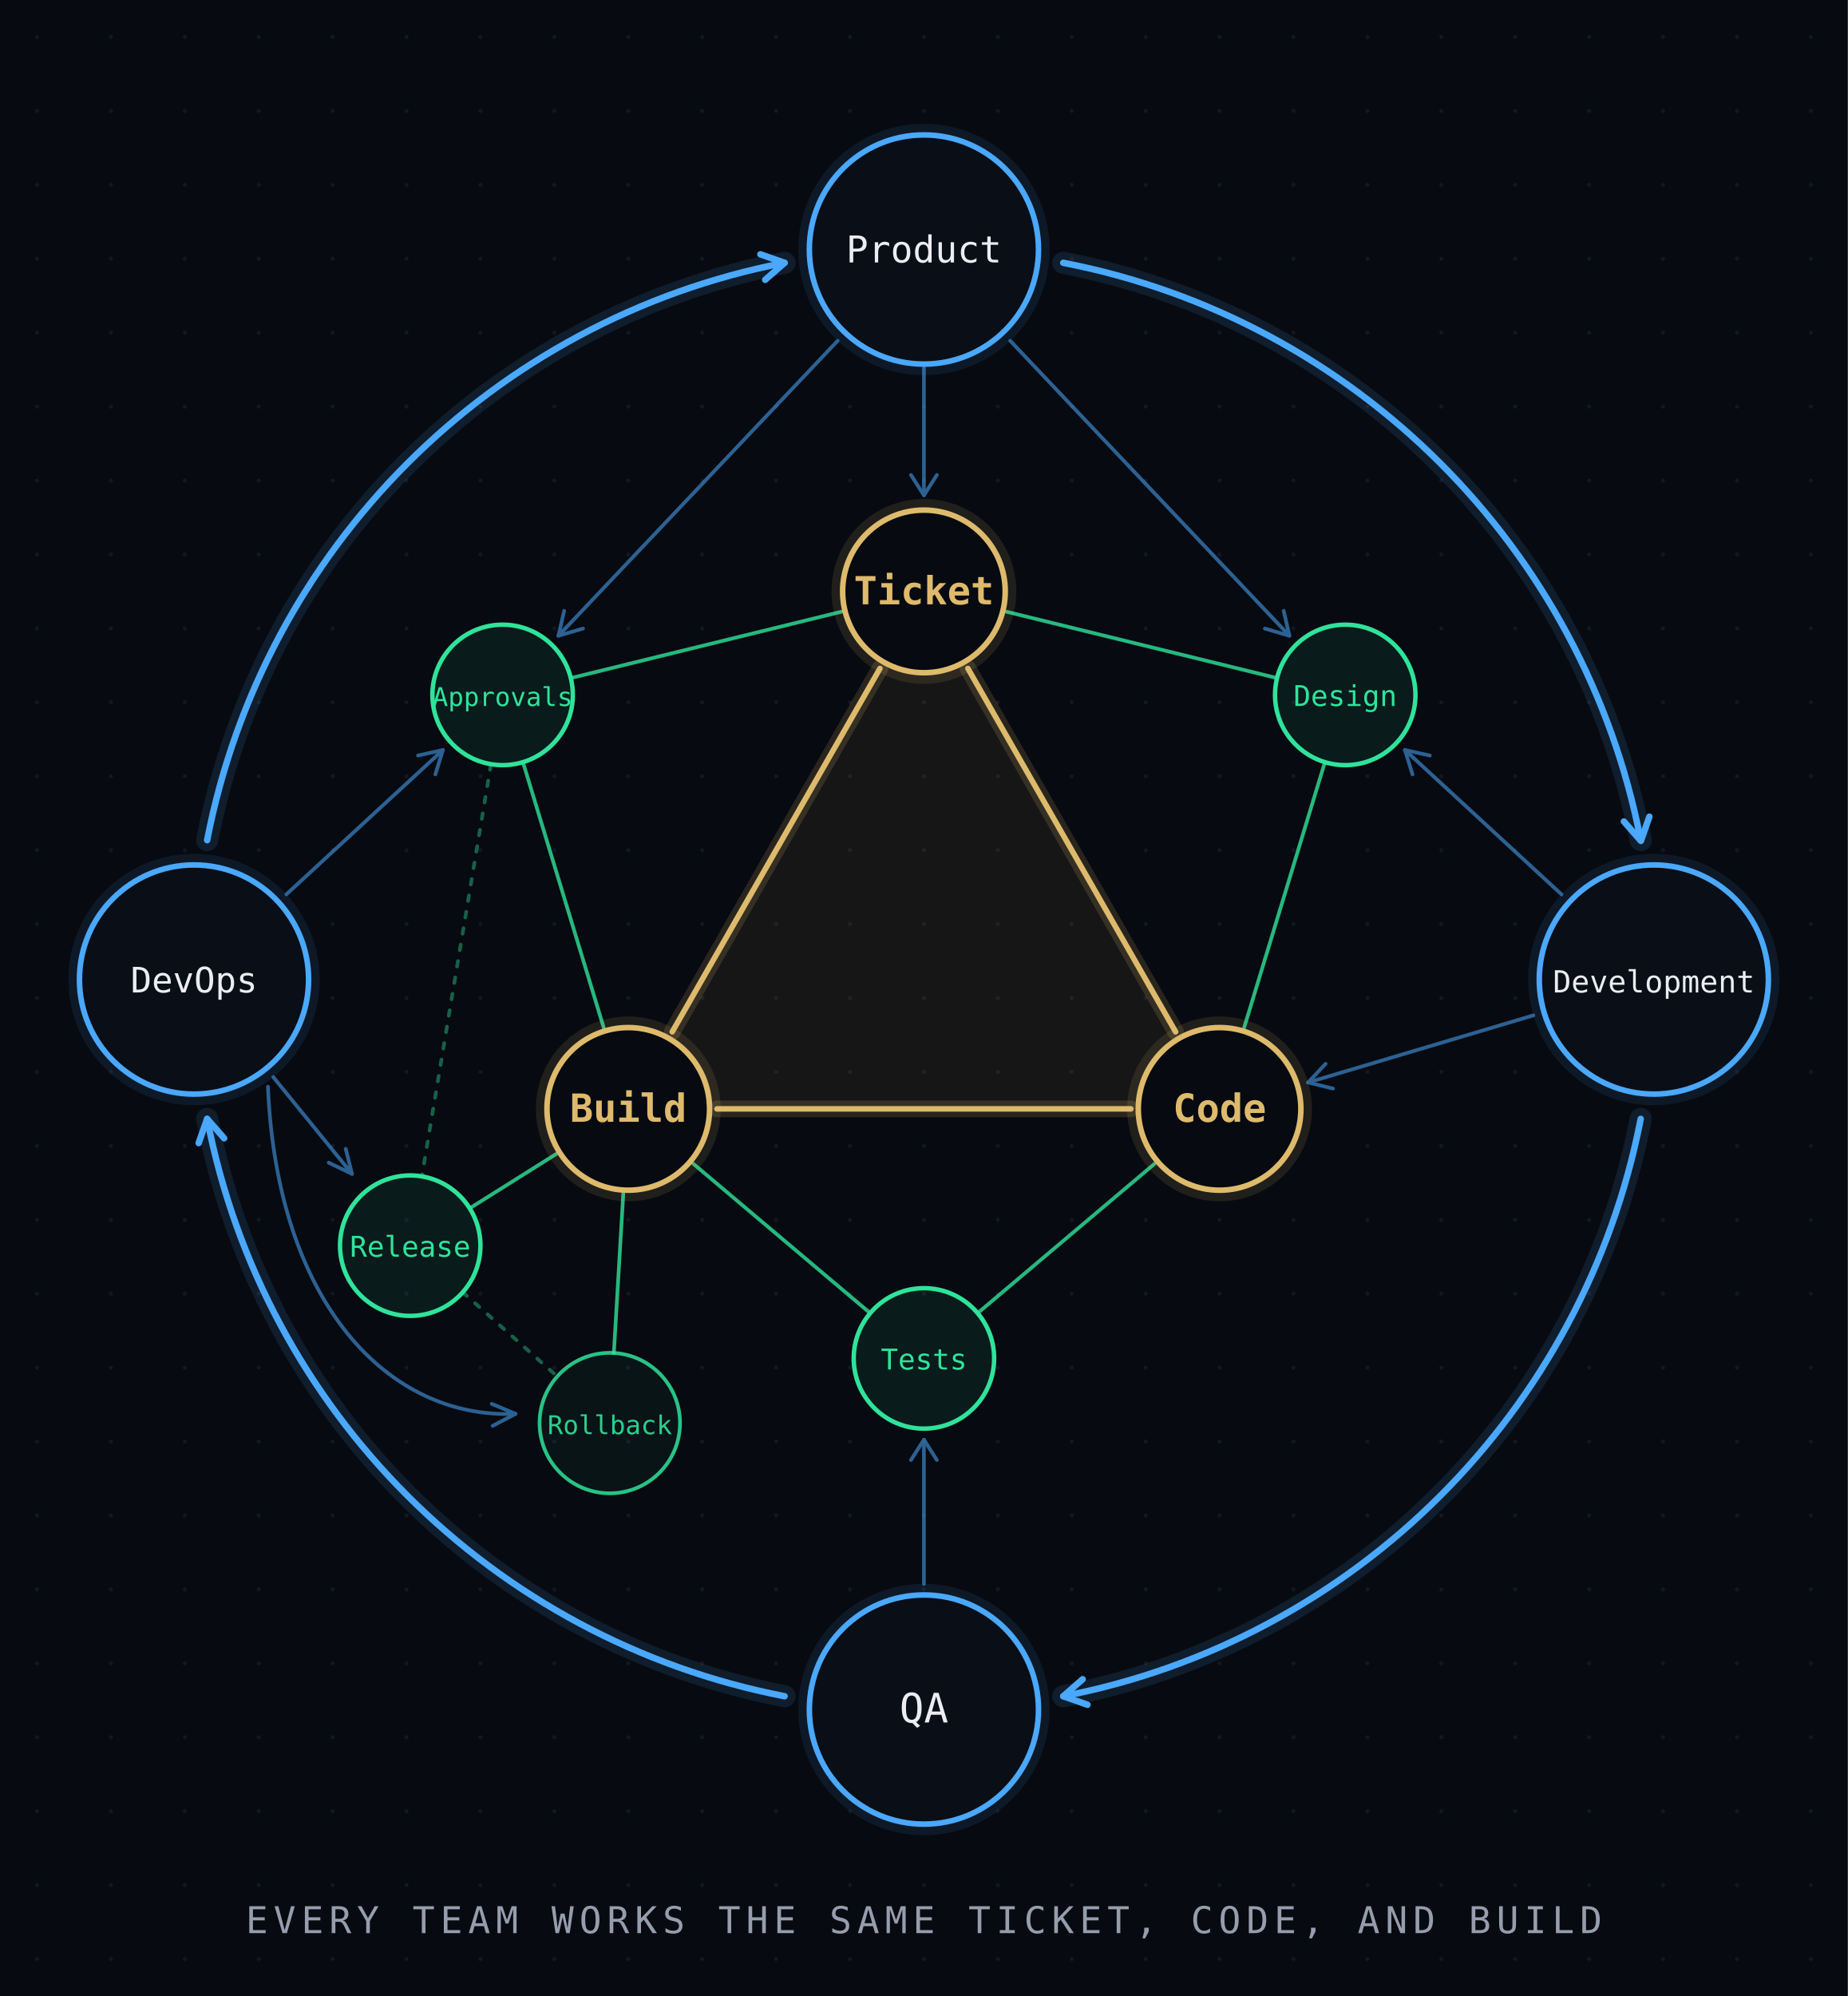
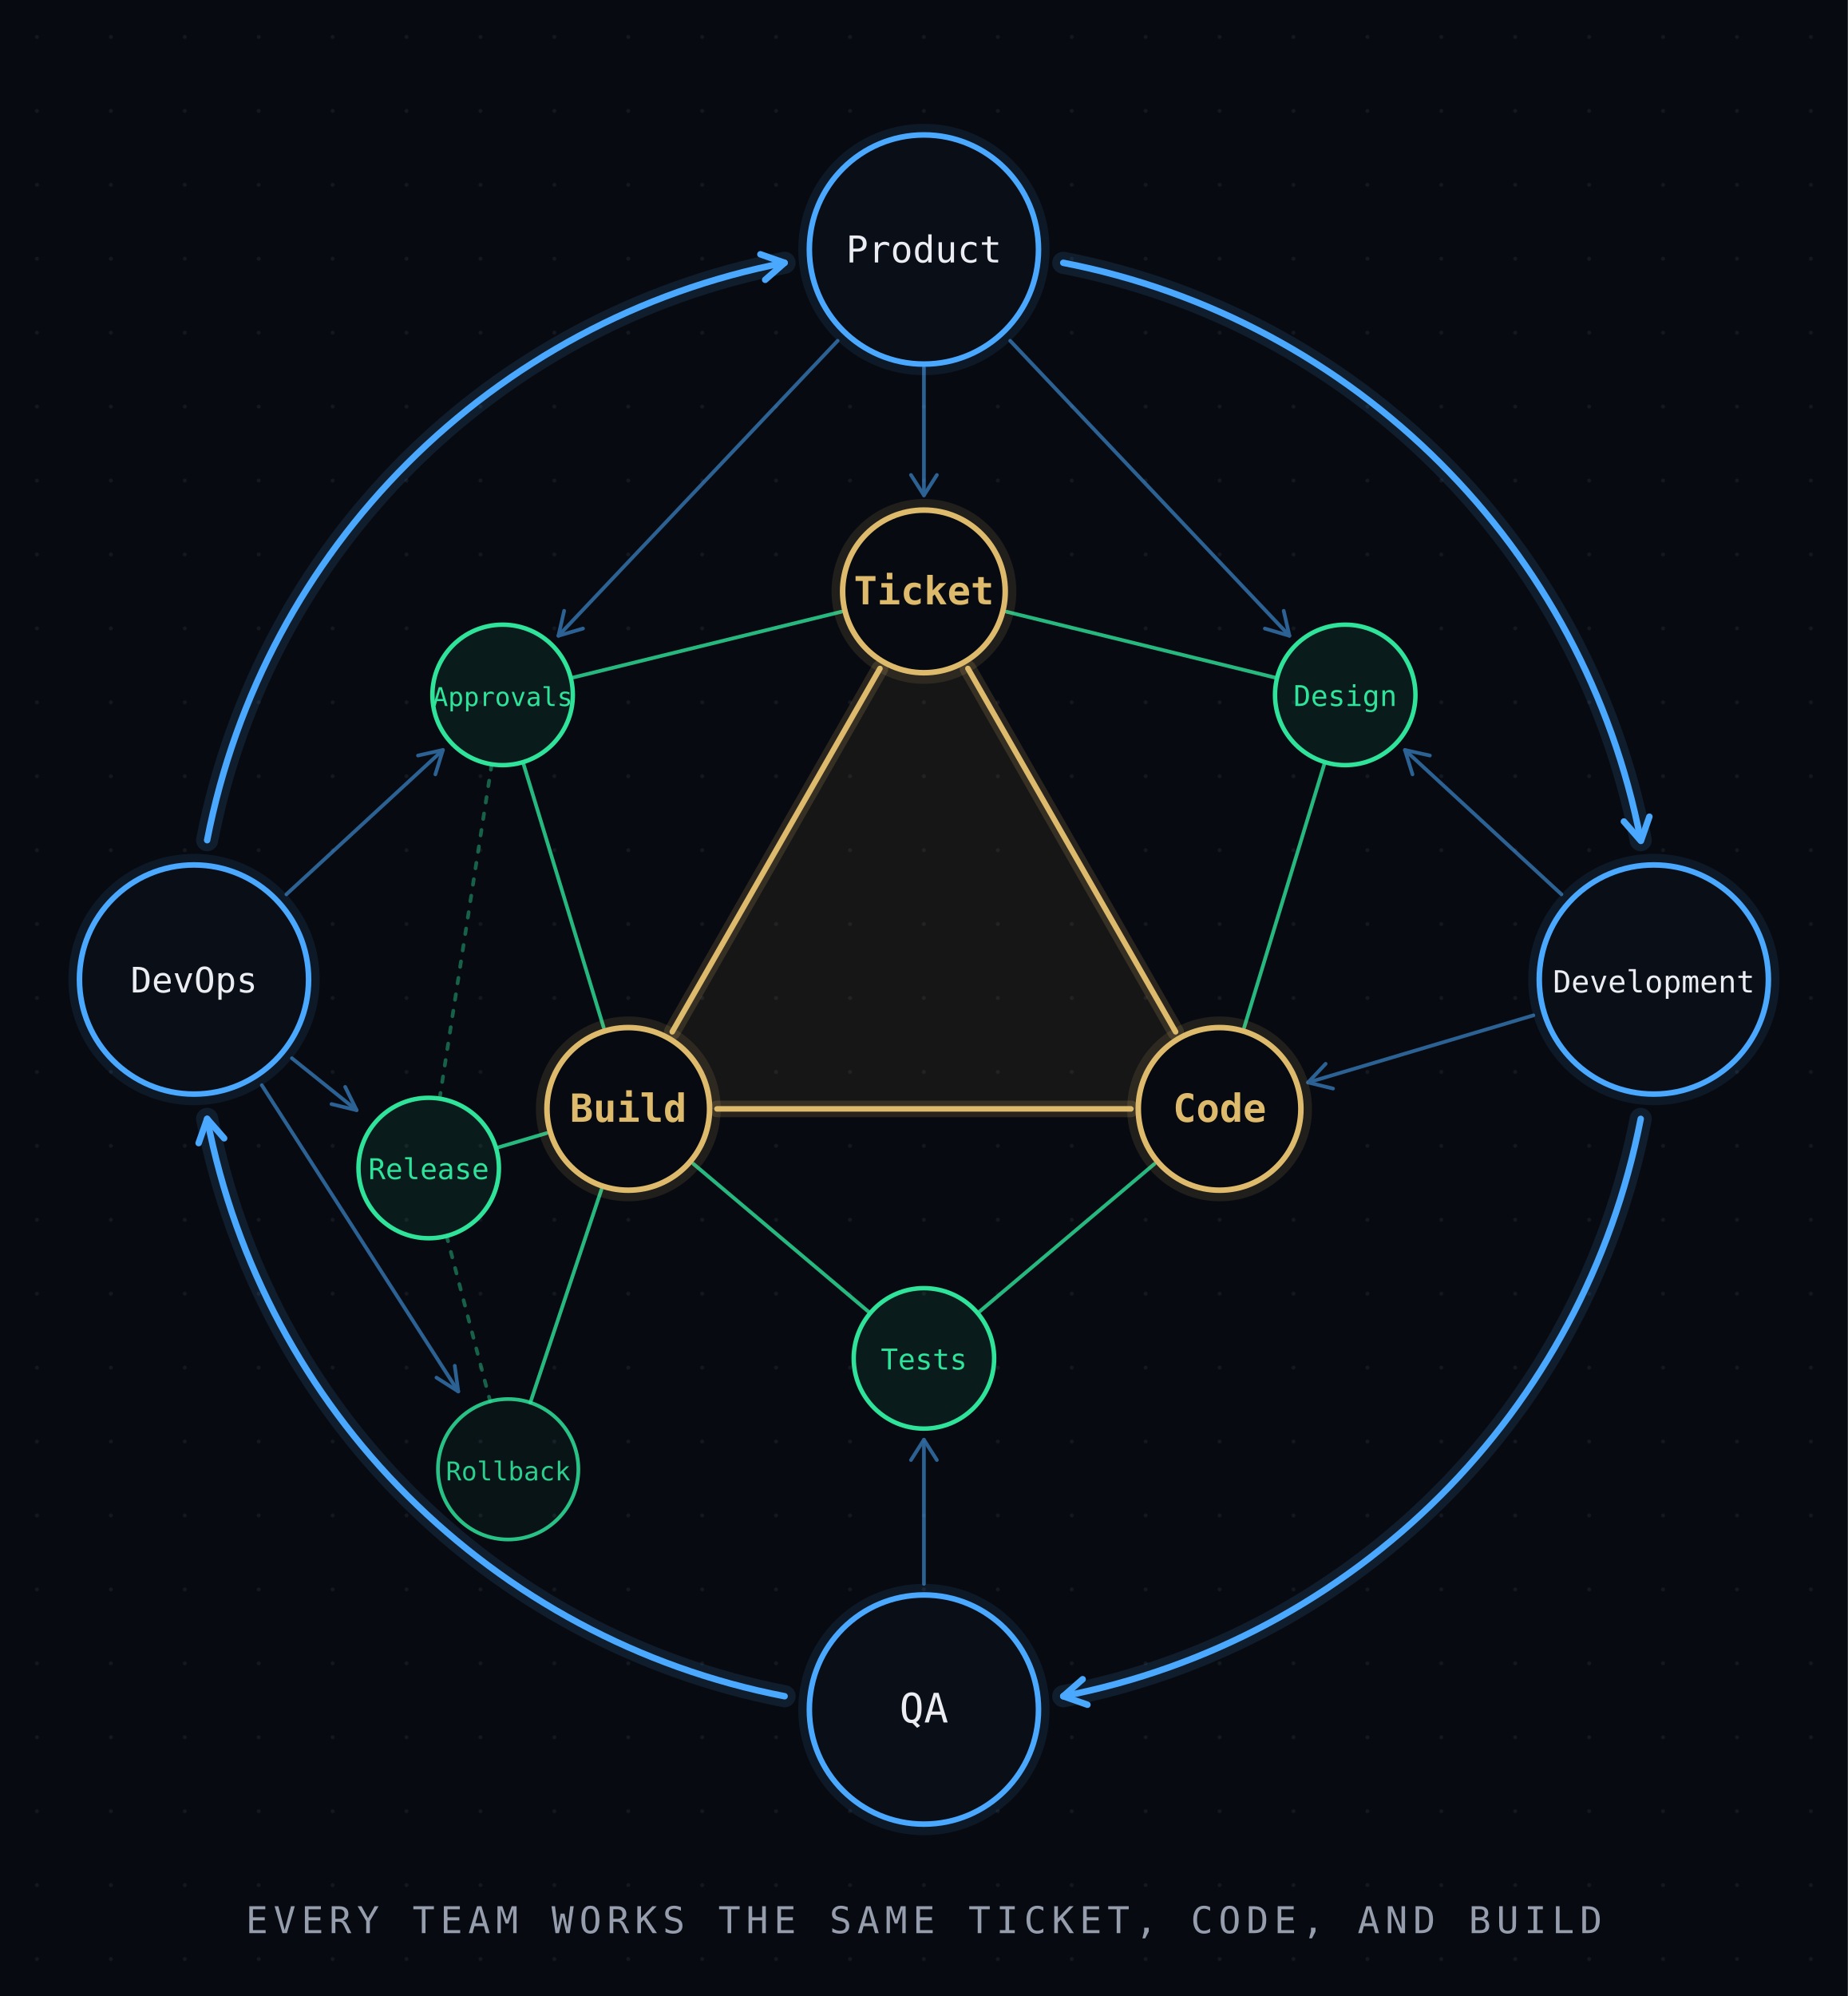
<svg xmlns="http://www.w3.org/2000/svg" viewBox="0 0 1000 1080" width="1000" height="1080" role="img" aria-labelledby="spine-title">
  <defs>
    <style>
      text { font-family: ui-monospace, SFMono-Regular, Menlo, Consolas, monospace; }
    </style>
    <pattern id="dots" width="40" height="40" patternUnits="userSpaceOnUse">
      <circle cx="20" cy="20" r="1.1" fill="#2a303f" />
    </pattern>
  </defs>
  <rect width="1000" height="1080" fill="#070a10" />
  <rect width="1000" height="1080" fill="url(#dots)" opacity="0.35" />
  <g fill="none" stroke-linecap="round">
    <g stroke="#4aa8ff" stroke-width="12" opacity="0.12">
      <path d="M 575.4 142.2 A 395 395 0 0 1 887.9 454.6" />
      <path d="M 887.9 605.4 A 395 395 0 0 1 575.4 917.8" />
      <path d="M 424.6 917.8 A 395 395 0 0 1 112.1 605.4" />
      <path d="M 112.1 454.6 A 395 395 0 0 1 424.6 142.2" />
    </g>
    <g stroke="#4aa8ff" stroke-width="3.5">
      <path d="M 575.4 142.2 A 395 395 0 0 1 887.9 454.6" />
      <path d="M 887.9 605.4 A 395 395 0 0 1 575.4 917.8" />
      <path d="M 424.6 917.8 A 395 395 0 0 1 112.1 605.4" />
      <path d="M 112.1 454.6 A 395 395 0 0 1 424.6 142.2" />
    </g>
    <g stroke="#4aa8ff" stroke-width="3.5" stroke-linejoin="round">
      <path d="M 878.8 444.5 L 888 455 L 892.6 441.9" />
      <path d="M 585.9 908.6 L 575.4 917.8 L 588.5 922.4" />
      <path d="M 121.3 615.9 L 112.1 605.4 L 107.5 618.5" />
      <path d="M 414.1 151.4 L 424.6 142.2 L 411.5 137.6" />
    </g>
  </g>
  <g stroke="#4aa8ff" stroke-width="2" opacity="0.55" fill="none" stroke-linecap="round" stroke-linejoin="round">
    <path d="M 500 199 V 268" />
    <path d="M 493 257 L 500 268 L 507 257" />
    <path d="M 453.3 184.4 L 302.2 344.0" />
    <path d="M 315.5 340.1 L 302.2 344.0 L 305.3 330.5" />
    <path d="M 155.0 483.9 L 239.7 405.8" />
    <path d="M 235.6 419.0 L 239.7 405.8 L 226.2 408.8" />
    <path d="M 546.7 184.4 L 697.8 344.0" />
    <path d="M 684.5 340.1 L 697.8 344.0 L 694.7 330.5" />
    <path d="M 845.0 483.9 L 760.3 405.8" />
    <path d="M 773.8 408.8 L 760.3 405.8 L 764.4 419.0" />
    <path d="M 829.8 549.4 L 707.9 585.7" />
    <path d="M 717.4 575.6 L 707.9 585.7 L 721.4 589.0" />
    <path d="M 500 857 V 779" />
    <path d="M 493 790 L 500 779 L 507 790" />
-     <path d="M 147.9 582.8 L 190.5 635.2" />
-     <path d="M 187.1 621.6 L 190.5 635.2 L 177.9 629.1" />
-     <path d="M 145 588 C 150 705, 210 768, 279 765" />
-     <path d="M 266.1 759.6 L 279 765 L 266.6 771.5" />
+     <path d="M 158.0 572.6 L 193.0 600.7" />
+     <path d="M 186.8 588.1 L 193.0 600.7 L 179.4 597.4" />
+     <path d="M 141.7 587.2 L 248.0 752.9" />
+     <path d="M 246.1 739.0 L 248.0 752.9 L 236.2 745.4" />
  </g>
  <g fill="none" stroke="#2fe39b" stroke-width="2" opacity="0.8" stroke-linecap="round">
    <path d="M 308.9 366.9 L 455.3 331.0" />
    <path d="M 283.0 412.4 L 326.7 556.0" />
-     <path d="M 265.7 413.5 L 228.3 636.5" stroke-dasharray="3 6" opacity="0.5" />
-     <path d="M 254.2 653.8 L 301.0 624.4" />
-     <path d="M 337.3 645.9 L 332.2 732.1" />
-     <path d="M 250.4 699.2 L 301.6 744.8" stroke-dasharray="3 6" opacity="0.5" />
+     <path d="M 266.1 413.5 L 237.9 594.5" stroke-dasharray="3 6" opacity="0.5" />
+     <path d="M 268.4 621.2 L 295.9 613.1" />
+     <path d="M 325.5 643.6 L 287.0 758.9" />
+     <path d="M 241.7 668.7 L 265.3 758.3" stroke-dasharray="3 6" opacity="0.5" />
    <path d="M 470.9 710.5 L 375.2 629.7" />
    <path d="M 529.1 710.5 L 624.8 629.7" />
    <path d="M 691.1 366.9 L 544.7 331.0" />
    <path d="M 717.0 412.4 L 673.3 556.0" />
  </g>
  <g>
    <circle cx="272" cy="376" r="38" fill="rgba(47,227,155,0.08)" stroke="#2fe39b" stroke-width="2.4" />
    <text x="272" y="382" text-anchor="middle" fill="#2fe39b" font-size="14">Approvals</text>
-     <circle cx="222" cy="674" r="38" fill="rgba(47,227,155,0.08)" stroke="#2fe39b" stroke-width="2.4" />
-     <text x="222" y="680" text-anchor="middle" fill="#2fe39b" font-size="15.5">Release</text>
-     <circle cx="330" cy="770" r="38" fill="rgba(47,227,155,0.06)" stroke="#2fe39b" stroke-width="2" opacity="0.85" />
-     <text x="330" y="776" text-anchor="middle" fill="#2fe39b" font-size="14" opacity="0.9">Rollback</text>
+     <circle cx="232" cy="632" r="38" fill="rgba(47,227,155,0.08)" stroke="#2fe39b" stroke-width="2.4" />
+     <text x="232" y="638" text-anchor="middle" fill="#2fe39b" font-size="15.5">Release</text>
+     <circle cx="275" cy="795" r="38" fill="rgba(47,227,155,0.06)" stroke="#2fe39b" stroke-width="2" opacity="0.85" />
+     <text x="275" y="801" text-anchor="middle" fill="#2fe39b" font-size="14" opacity="0.9">Rollback</text>
    <circle cx="500" cy="735" r="38" fill="rgba(47,227,155,0.08)" stroke="#2fe39b" stroke-width="2.4" />
    <text x="500" y="741" text-anchor="middle" fill="#2fe39b" font-size="15.5">Tests</text>
    <circle cx="728" cy="376" r="38" fill="rgba(47,227,155,0.08)" stroke="#2fe39b" stroke-width="2.4" />
    <text x="728" y="382" text-anchor="middle" fill="#2fe39b" font-size="15.5">Design</text>
  </g>
  <polygon points="500,320 660,600 340,600" fill="rgba(222,186,108,0.07)" stroke="none" />
  <g fill="none" stroke-linecap="round">
    <g stroke="#deba6c" stroke-width="9" opacity="0.16">
      <path d="M 523.8 361.7 L 636.2 558.3" />
      <path d="M 476.2 361.7 L 363.8 558.3" />
      <path d="M 388 600 L 612 600" />
    </g>
    <g stroke="#deba6c" stroke-width="3">
      <path d="M 523.8 361.7 L 636.2 558.3" />
      <path d="M 476.2 361.7 L 363.8 558.3" />
      <path d="M 388 600 L 612 600" />
    </g>
  </g>
  <g>
    <circle cx="500" cy="320" r="50" fill="#deba6c" opacity="0.12" />
    <circle cx="500" cy="320" r="44" fill="#070a10" stroke="#deba6c" stroke-width="3" />
    <text x="500" y="327" text-anchor="middle" fill="#deba6c" font-size="21" font-weight="600">Ticket</text>
    <circle cx="660" cy="600" r="50" fill="#deba6c" opacity="0.12" />
    <circle cx="660" cy="600" r="44" fill="#070a10" stroke="#deba6c" stroke-width="3" />
    <text x="660" y="607" text-anchor="middle" fill="#deba6c" font-size="21" font-weight="600">Code</text>
    <circle cx="340" cy="600" r="50" fill="#deba6c" opacity="0.12" />
    <circle cx="340" cy="600" r="44" fill="#070a10" stroke="#deba6c" stroke-width="3" />
    <text x="340" y="607" text-anchor="middle" fill="#deba6c" font-size="21" font-weight="600">Build</text>
  </g>
  <g>
    <circle cx="500" cy="135" r="68" fill="#4aa8ff" opacity="0.10" />
    <circle cx="500" cy="135" r="62" fill="#0a0e16" stroke="#4aa8ff" stroke-width="3" />
    <text x="500" y="142" text-anchor="middle" fill="#ebedf3" font-size="20">Product</text>
    <circle cx="895" cy="530" r="68" fill="#4aa8ff" opacity="0.10" />
    <circle cx="895" cy="530" r="62" fill="#0a0e16" stroke="#4aa8ff" stroke-width="3" />
    <text x="895" y="537" text-anchor="middle" fill="#ebedf3" font-size="16.5">Development</text>
    <circle cx="500" cy="925" r="68" fill="#4aa8ff" opacity="0.10" />
    <circle cx="500" cy="925" r="62" fill="#0a0e16" stroke="#4aa8ff" stroke-width="3" />
    <text x="500" y="932" text-anchor="middle" fill="#ebedf3" font-size="22">QA</text>
    <circle cx="105" cy="530" r="68" fill="#4aa8ff" opacity="0.10" />
    <circle cx="105" cy="530" r="62" fill="#0a0e16" stroke="#4aa8ff" stroke-width="3" />
    <text x="105" y="537" text-anchor="middle" fill="#ebedf3" font-size="19">DevOps</text>
  </g>
  <text x="500" y="1046" text-anchor="middle" fill="#969dad" font-size="20" letter-spacing="3">EVERY TEAM WORKS THE SAME TICKET, CODE, AND BUILD</text>
</svg>
